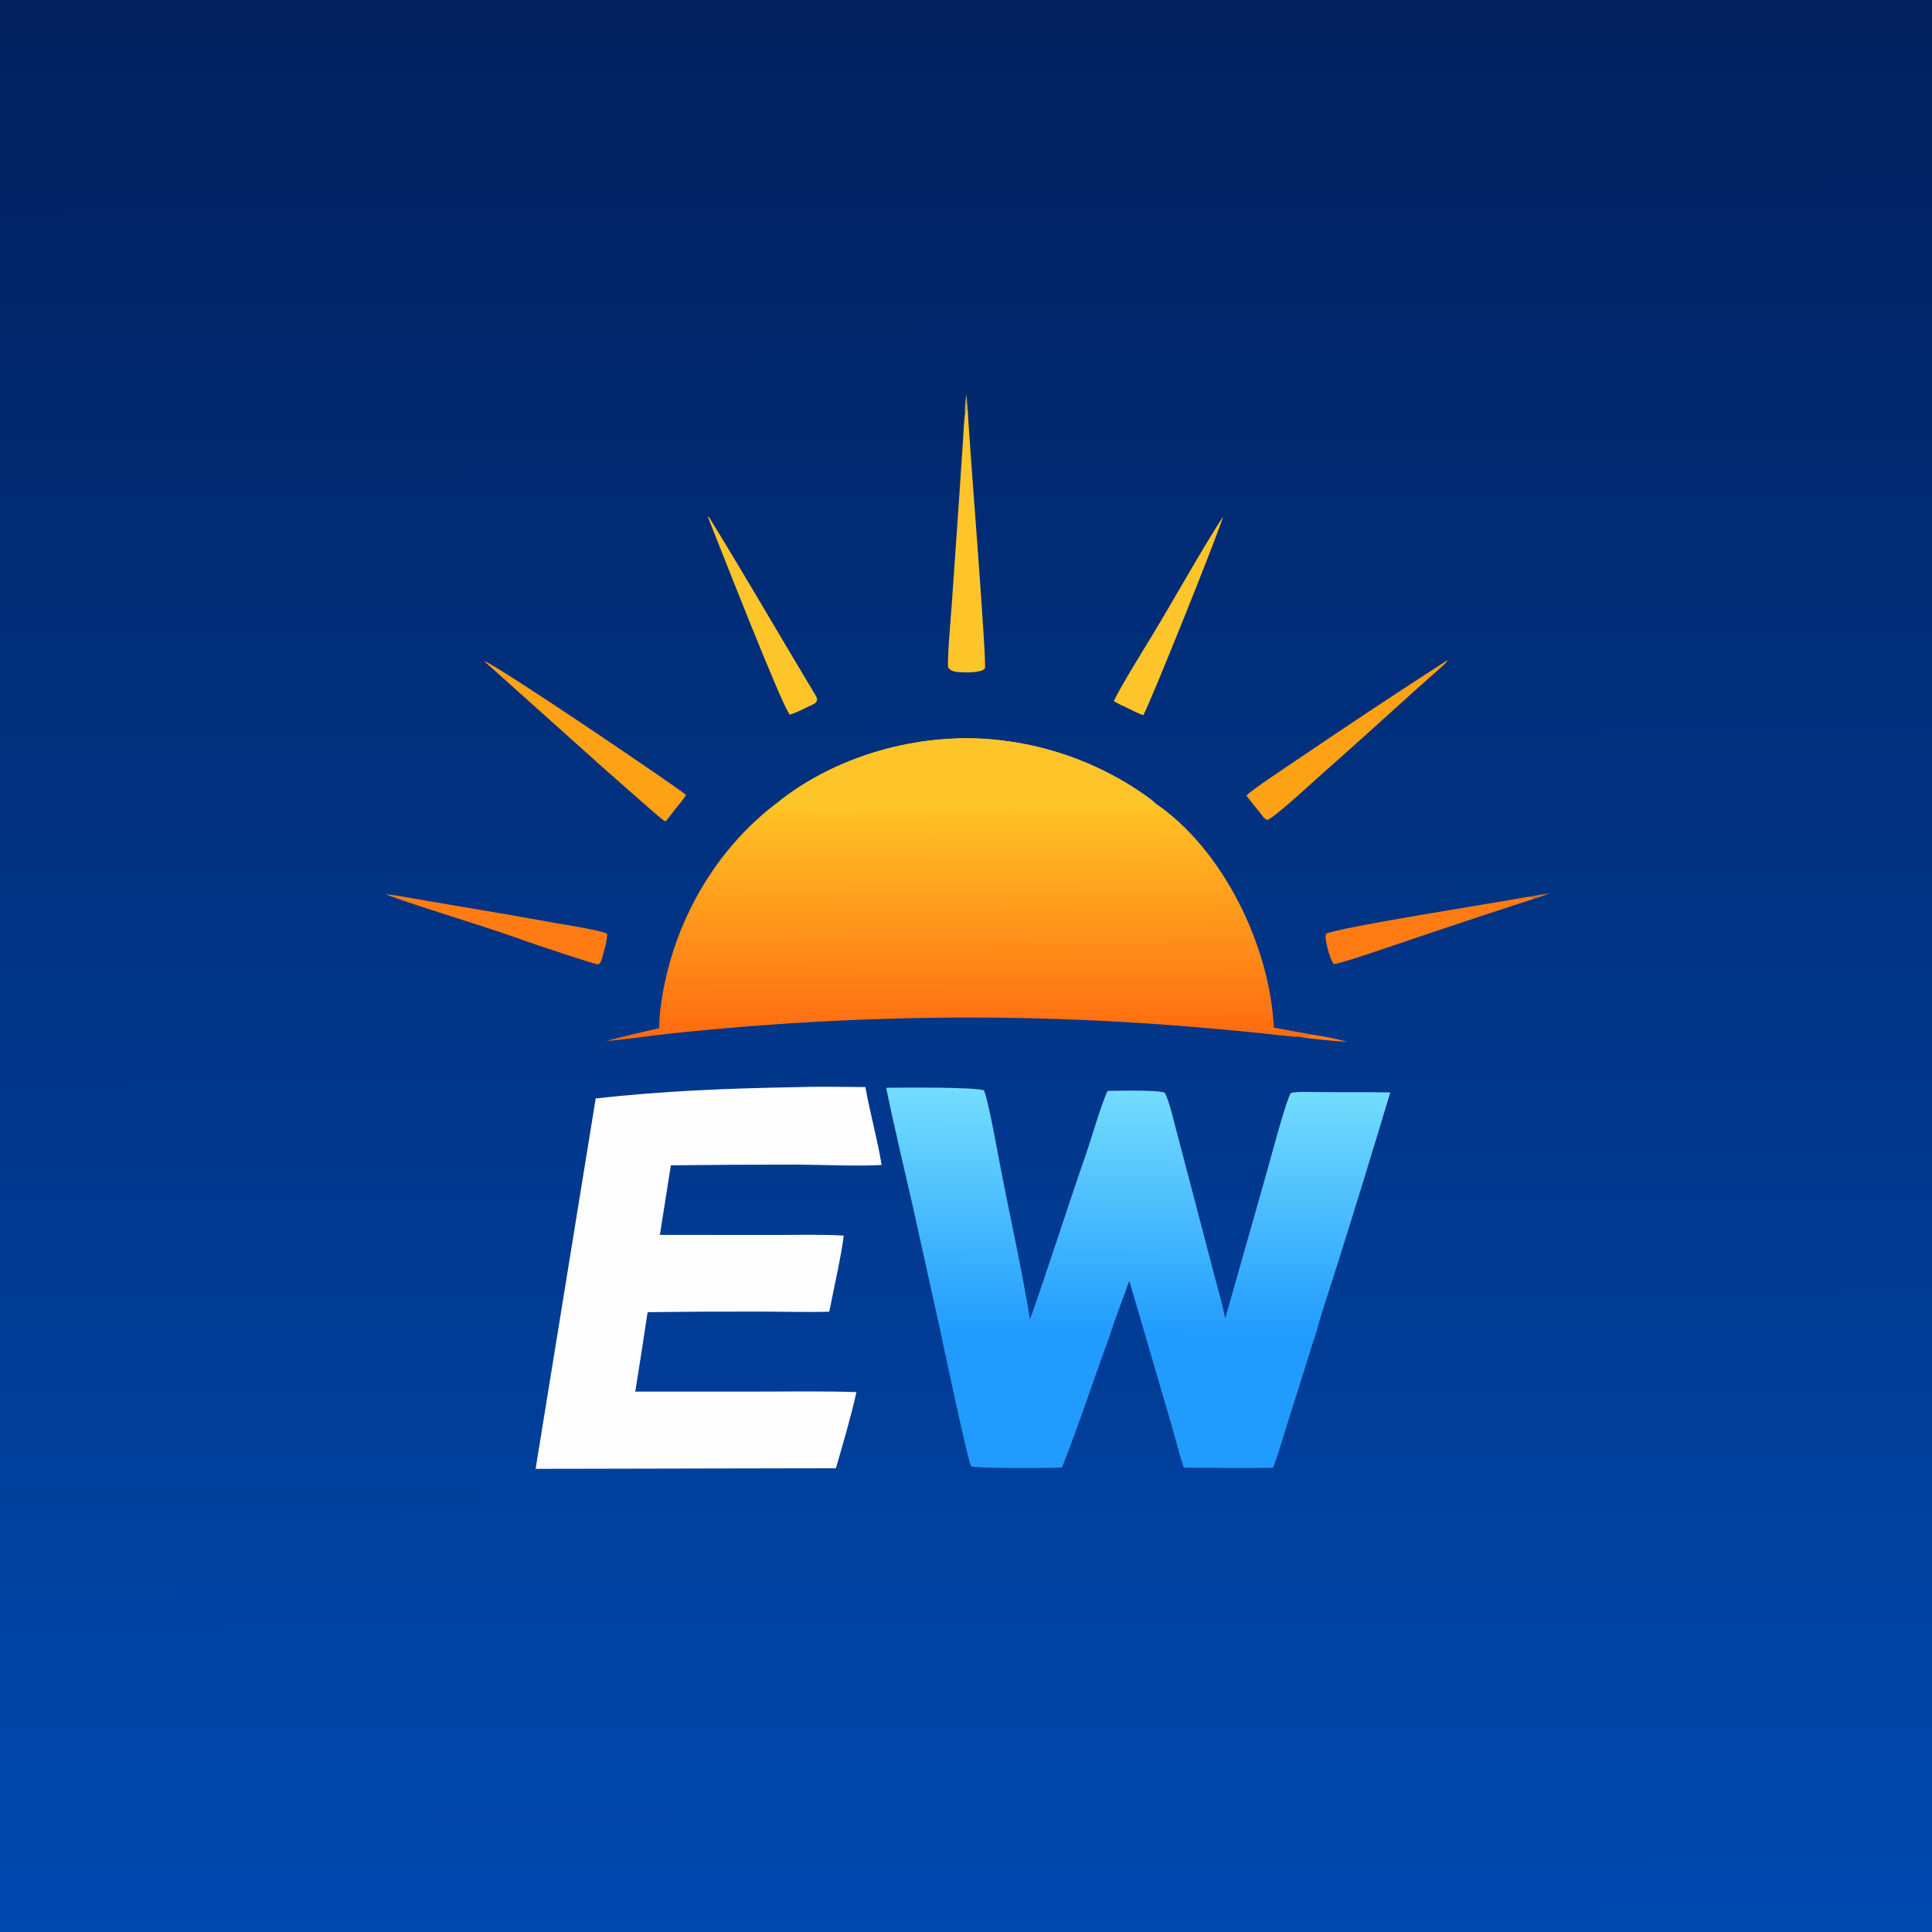
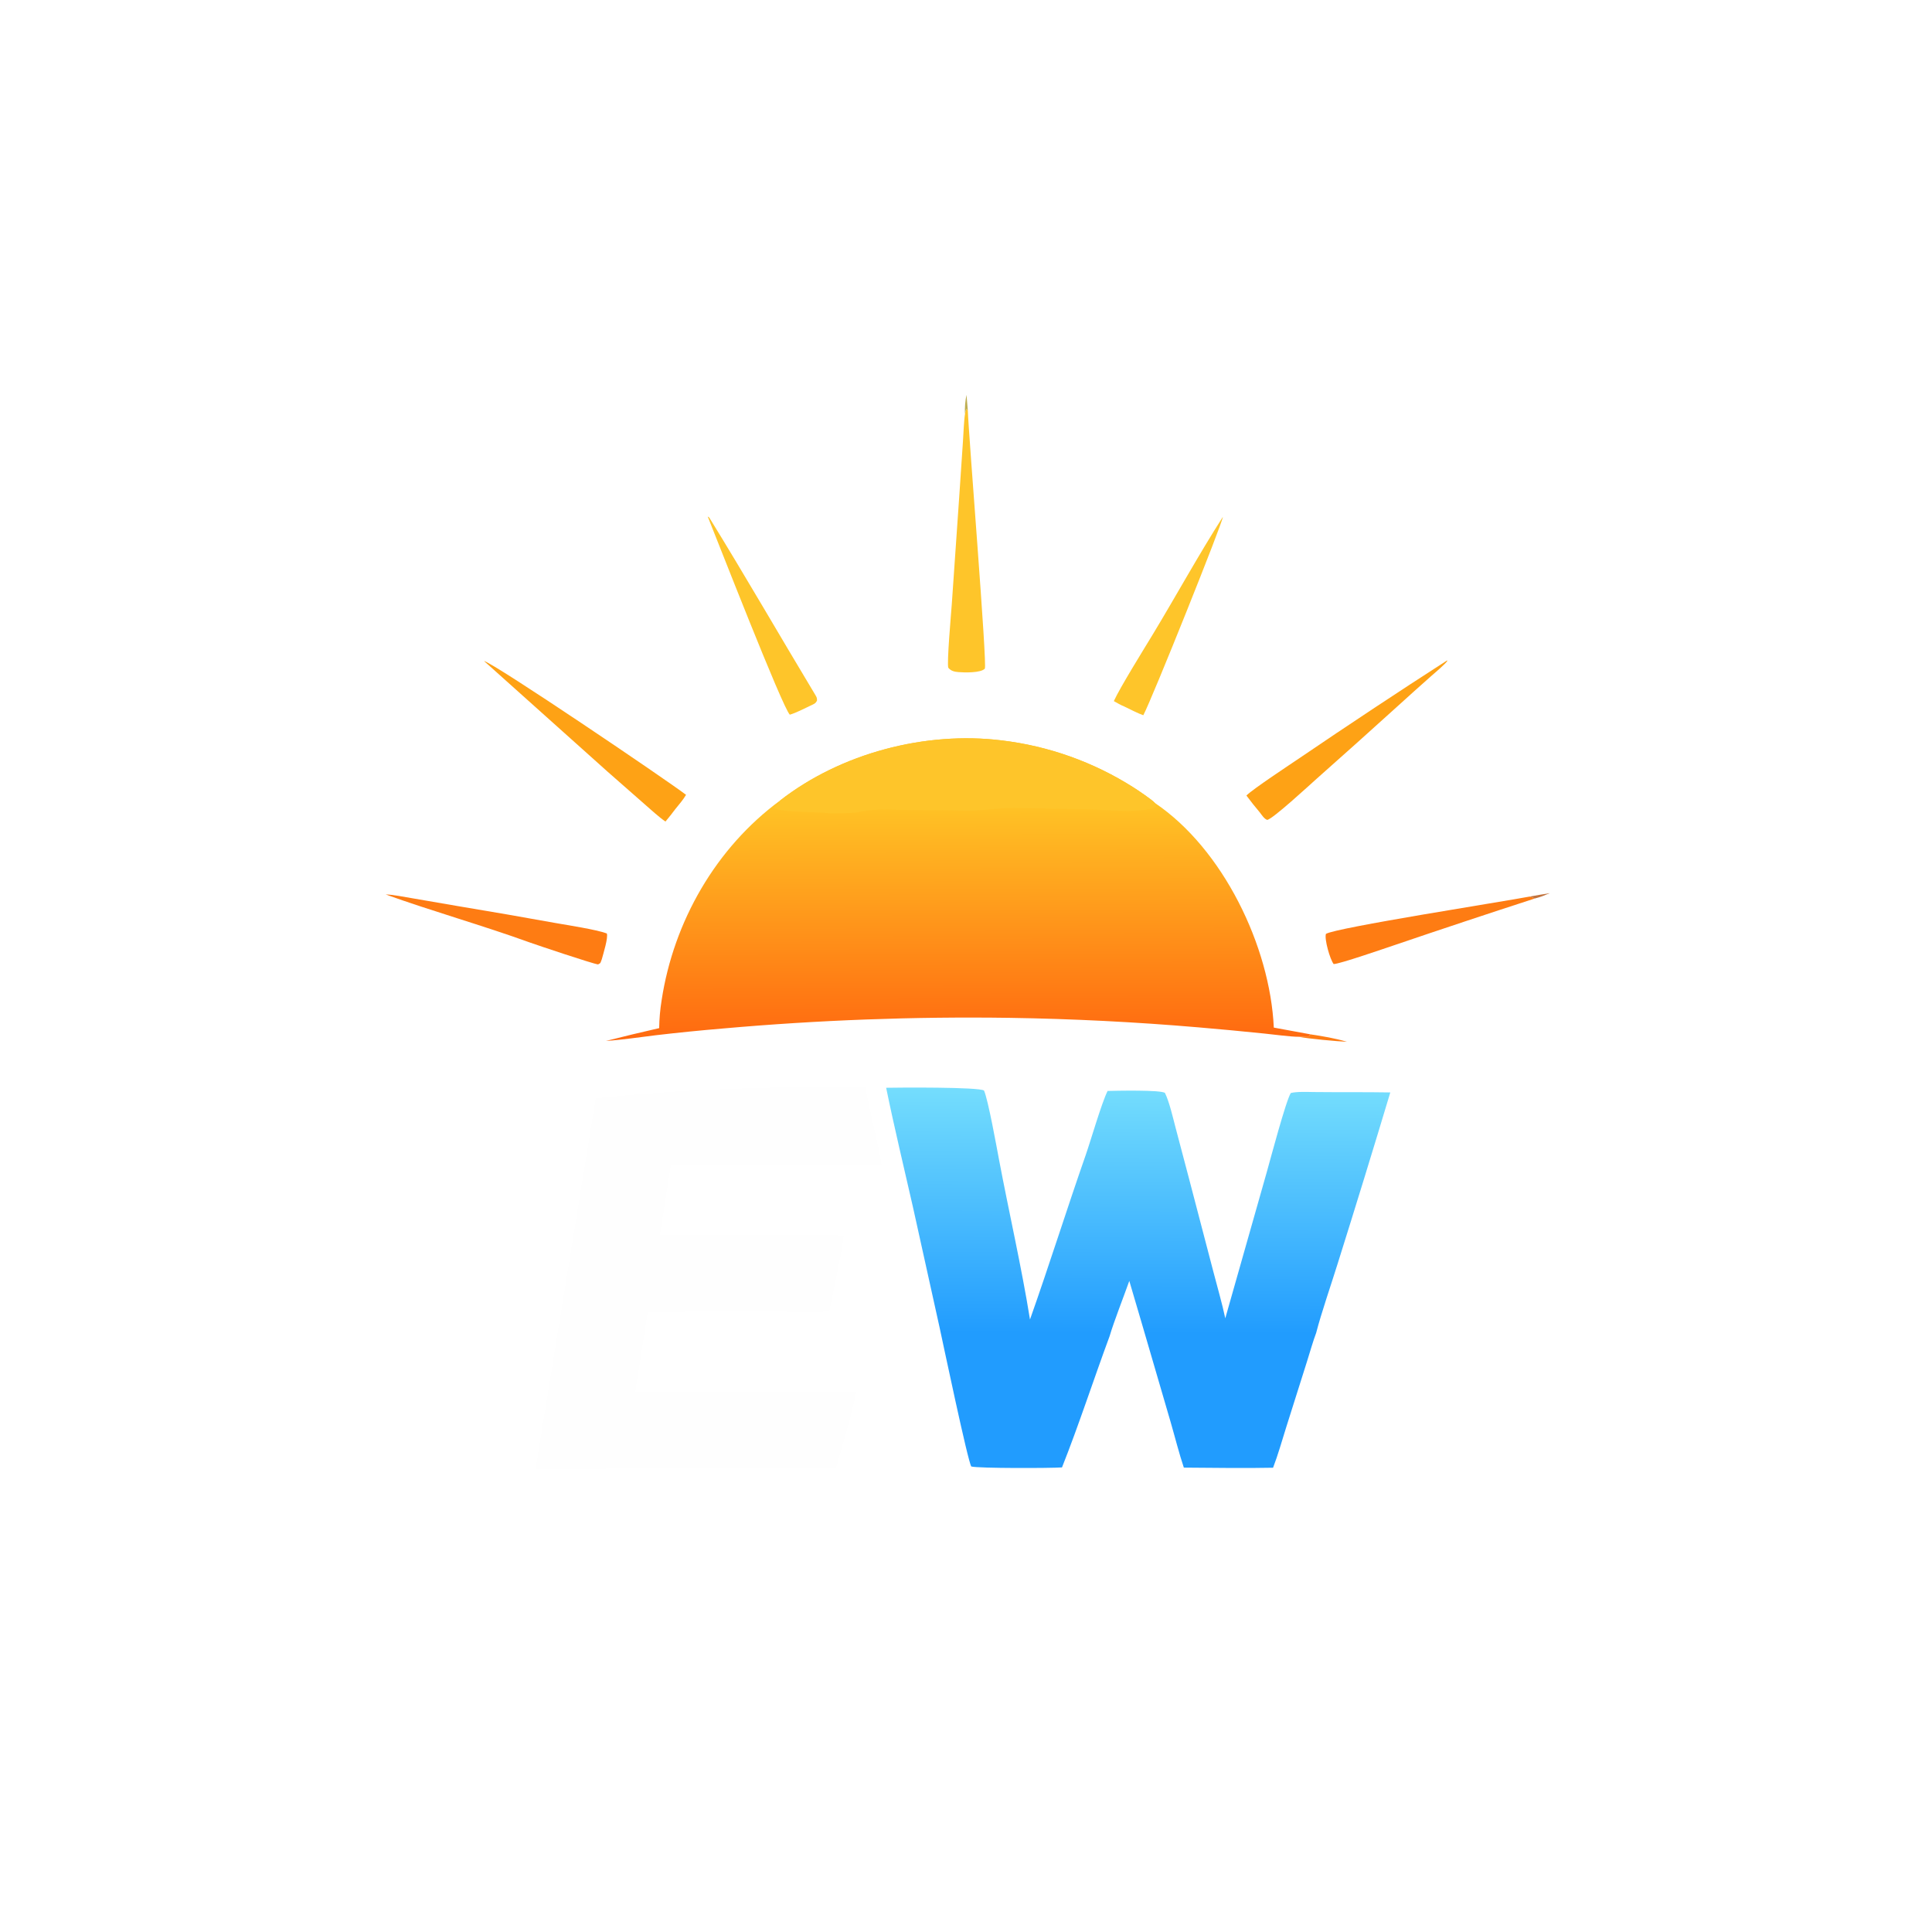
<svg xmlns="http://www.w3.org/2000/svg" version="1.1" style="display: block;" viewBox="0 0 2048 2048" width="1254" height="1254" preserveAspectRatio="none">
  <defs>
    <linearGradient id="Gradient3" gradientUnits="userSpaceOnUse" x1="1205" y1="1413.12" x2="1206.01" y2="1154.89">
      <stop class="stop0" offset="0" stop-opacity="1" stop-color="rgb(33,156,254)" />
      <stop class="stop1" offset="1" stop-opacity="1" stop-color="rgb(116,221,253)" />
    </linearGradient>
    <linearGradient id="Gradient4" gradientUnits="userSpaceOnUse" x1="1025.5" y1="1098.76" x2="1024.99" y2="855.416">
      <stop class="stop0" offset="0" stop-opacity="1" stop-color="rgb(255,106,16)" />
      <stop class="stop1" offset="1" stop-opacity="1" stop-color="rgb(255,194,37)" />
-     </linearGradient>
-     <linearGradient id="Gradient5" gradientUnits="userSpaceOnUse" x1="1021.62" y1="1.129" x2="1025.38" y2="2045.87">
-       <stop class="stop0" offset="0" stop-opacity="1" stop-color="rgb(2,32,94)" />
-       <stop class="stop1" offset="1" stop-opacity="1" stop-color="rgb(0,73,175)" />
    </linearGradient>
  </defs>
  <path transform="translate(0,0)" fill="url(#Gradient5)" d="M 0 0 L 2048 0 L 2048 2048 L 0 2048 L 0 0 z" />
  <path transform="translate(0,0)" fill="url(#Gradient4)" d="M 826.928 848.569 C 891.384 798.373 980.86 774.906 1061.75 784.856 C 1111.51 790.772 1159.29 807.813 1201.57 834.717 C 1205.32 837.084 1221.49 847.866 1224.19 851.155 C 1296.41 899.778 1346.36 1003.17 1350.29 1089.29 C 1363.26 1091.61 1376.21 1093.99 1389.15 1096.45 L 1387.31 1098.64 C 1383.46 1098.63 1380.43 1098.75 1376.59 1099.02 C 1368.75 1099.1 1348.61 1096.46 1339.8 1095.56 C 1316.72 1093.18 1293.61 1091.01 1270.49 1089.05 C 1203.86 1083.35 1137.06 1079.98 1070.2 1078.96 C 968.783 1077.51 867.359 1081.28 766.33 1090.25 C 742.607 1092.24 718.917 1094.61 695.272 1097.38 C 678.402 1099.41 659.114 1102.36 642.357 1103.44 C 661.094 1098.68 679.891 1094.15 698.742 1089.86 C 698.896 1079.94 699.77 1070.05 701.358 1060.26 C 714.029 976.988 758.82 898.721 826.928 848.569 z" />
  <path transform="translate(0,0)" fill="rgb(254,197,42)" d="M 826.928 848.569 C 891.384 798.373 980.86 774.906 1061.75 784.856 C 1111.51 790.772 1159.29 807.813 1201.57 834.717 C 1205.32 837.084 1221.49 847.866 1224.19 851.155 C 1225.52 853.253 1225.02 852.122 1225.13 854.829 C 1225.51 854.985 1225.9 855.141 1226.29 855.296 C 1222.7 855.726 1223.22 856.665 1221.02 857.158 C 1199.73 861.936 1176.04 858.41 1154.83 857.957 L 1076.11 856.46 C 1059.23 856.18 1038.56 859.87 1021.57 859.411 C 999.471 858.292 976.672 859.067 954.676 858.453 C 937.141 857.964 925.309 857.404 908.031 861.201 C 904.91 861.887 882.453 862.549 879.486 862.129 C 866.427 860.281 832.053 861.455 820.997 856.957 L 821.105 855.839 C 824.255 853.091 825.47 852.464 826.928 848.569 z" />
  <path transform="translate(0,0)" fill="url(#Gradient3)" d="M 939.362 1153.09 C 952.109 1152.8 1037.69 1152.19 1043.09 1156.02 C 1047.46 1165.65 1056.61 1216.59 1059.01 1229.3 C 1069.47 1284.75 1082.9 1343.09 1091.83 1398.73 C 1112.2 1341.24 1130.58 1282.54 1150.69 1224.97 C 1156.59 1208.07 1167.49 1169.88 1174.09 1156.46 C 1181.99 1156.23 1230.83 1155.13 1234.92 1158.59 C 1239.59 1168.08 1243.38 1184.87 1246.24 1195.68 L 1260.23 1248.69 L 1286.2 1347.98 C 1290.08 1363 1295.76 1382.57 1298.84 1397.46 L 1342.96 1242.03 C 1346.45 1229.71 1363.2 1166.38 1368.33 1158.61 C 1375.12 1157.01 1385.48 1157.51 1392.69 1157.6 C 1419.69 1157.92 1446.8 1157.55 1473.78 1158.02 C 1455.58 1218.58 1436.99 1279.03 1418.03 1339.35 C 1411.46 1360.54 1400.46 1392.33 1395.22 1412.84 C 1392.09 1420.97 1388.12 1434.88 1385.34 1443.65 L 1363.45 1512.89 C 1359.18 1526.55 1354.6 1542.63 1349.51 1555.85 C 1319.11 1556.49 1285.41 1555.9 1254.92 1555.73 C 1250.12 1541.59 1245.13 1521.92 1240.81 1507.07 L 1210.98 1404.94 L 1197.1 1357.81 C 1191.49 1373.7 1180.59 1401.42 1176.24 1416.38 C 1159.5 1461.56 1143.41 1511.12 1125.76 1555.52 C 1113.92 1556.38 1037.39 1556.59 1029.62 1554.55 C 1026.04 1549.81 999.512 1423.21 996.004 1407.19 L 967.678 1279.16 C 958.217 1237.53 947.907 1194.83 939.362 1153.09 z" />
  <path transform="translate(0,0)" fill="url(#Gradient2)" d="M 1210.98 1404.94 C 1222.5 1404.34 1234 1405.41 1245.52 1405.4 C 1254.37 1405.39 1263.27 1404.46 1272.12 1404.79 C 1279.81 1405.07 1287.48 1406.13 1295.18 1406.16 C 1315.1 1406.22 1372.69 1400.9 1388.81 1408.76 C 1389.21 1408.96 1389.62 1409.14 1390.02 1409.33 C 1392.07 1410.3 1393.6 1411.2 1395.22 1412.84 C 1392.09 1420.97 1388.12 1434.88 1385.34 1443.65 L 1363.45 1512.89 C 1359.18 1526.55 1354.6 1542.63 1349.51 1555.85 C 1319.11 1556.49 1285.41 1555.9 1254.92 1555.73 C 1250.12 1541.59 1245.13 1521.92 1240.81 1507.07 L 1210.98 1404.94 z" />
  <path transform="translate(0,0)" fill="url(#Gradient1)" d="M 996.004 1407.19 C 1004.67 1404.72 1011.8 1402.83 1020.92 1402.54 C 1026.69 1402.36 1036.92 1406.12 1041.8 1405.89 C 1062.65 1404.9 1083.13 1404.27 1104.05 1404.74 C 1116.42 1405.02 1128.26 1407.95 1141.06 1408.81 C 1150.18 1409.43 1164.21 1409.18 1172.9 1412 C 1174.11 1412.39 1174.76 1414.79 1176.24 1416.38 C 1159.5 1461.56 1143.41 1511.12 1125.76 1555.52 C 1113.92 1556.38 1037.39 1556.59 1029.62 1554.55 C 1026.04 1549.81 999.512 1423.21 996.004 1407.19 z" />
  <path transform="translate(0,0)" fill="rgb(254,254,254)" d="M 840.757 1152.5 C 865.168 1151.62 892.868 1152.09 917.359 1152.34 C 922.165 1179.79 930.075 1207.01 934.549 1234.92 C 910.898 1236.45 870.569 1234.72 845.655 1234.53 C 800.823 1234.51 755.991 1234.76 711.162 1235.28 L 699.49 1309.03 L 823.753 1309.08 C 845.581 1309.1 873.142 1308.38 894.409 1309.82 C 891.859 1331.07 883.318 1368.56 879.065 1390.45 C 855.184 1391.15 827.436 1390.37 803.187 1390.34 C 764.292 1390.26 725.397 1390.46 686.504 1390.94 C 682.303 1419.04 677.935 1447.11 673.401 1475.16 L 805.5 1475.14 C 838.403 1475.1 875.195 1474.55 907.836 1475.7 C 902.617 1499.85 893.102 1532.39 886.086 1556.4 L 567.761 1557.04 L 631.464 1164.38 C 703.211 1156.44 768.612 1153.82 840.757 1152.5 z" />
  <path transform="translate(0,0)" fill="rgb(254,197,42)" d="M 1022.95 438.728 C 1023.46 435.814 1023.23 436.273 1024.33 433.605 L 1025.91 434.691 C 1026.74 461.555 1046.75 705.862 1043.93 708.842 C 1039.59 713.437 1022.19 712.987 1016.16 712.469 C 1011.78 712.093 1008.29 711.395 1005.28 707.936 C 1003.47 703.824 1008.32 648.986 1008.92 640.645 L 1016.8 526.869 L 1020.75 468.134 C 1021.21 461.07 1021.87 445.034 1022.95 438.728 z" />
  <path transform="translate(0,0)" fill="rgb(254,162,21)" d="M 513.043 700.665 C 524.384 703.447 706.295 826.544 727.242 842.543 C 724.17 847.824 719.808 852.803 715.932 857.596 C 712.377 862.386 709.239 866.312 705.417 870.883 C 698.741 866.384 689.255 857.655 682.907 852.126 L 643.939 817.903 L 513.043 700.665 z" />
  <path transform="translate(0,0)" fill="rgb(254,162,21)" d="M 1533.9 700.139 L 1534.3 700.403 C 1532.85 703.353 1519.82 714.267 1516.67 717.063 C 1505.09 727.304 1493.59 737.622 1482.16 748.019 C 1453.45 774.046 1424.59 799.908 1395.59 825.603 C 1388.3 832.067 1348.87 868.553 1343.25 869.114 C 1340.04 867.941 1337.85 864.308 1335.65 861.449 C 1330.67 855.537 1325.86 849.483 1321.23 843.294 C 1328.16 836.339 1367.78 810.251 1378.05 803.277 C 1429.57 768.245 1481.52 733.863 1533.9 700.139 z" />
  <path transform="translate(0,0)" fill="rgb(254,124,19)" d="M 408.905 948.191 C 414.865 948.085 430.337 951.041 436.745 952.138 L 485.373 960.501 C 519.995 966.237 554.574 972.231 589.107 978.481 C 601.695 980.709 632.257 985.382 643.217 989.478 C 645.002 993.588 639.353 1011.55 637.948 1016.8 C 636.188 1021.13 637.212 1020.59 633.986 1022.31 C 628.887 1021.84 568.551 1001.59 561.282 998.955 C 511.641 980.982 458.202 965.925 408.905 948.191 z" />
  <path transform="translate(0,0)" fill="rgb(254,124,19)" d="M 1621.54 950.391 C 1623.5 951.056 1625.07 951.44 1626.85 952.472 C 1576.73 968.733 1526.72 985.355 1476.84 1002.34 C 1467.58 1005.41 1420.27 1021.83 1413.74 1021.95 C 1409.85 1016.98 1403.74 995.546 1405.54 989.963 C 1416.09 983.379 1593.64 955.722 1621.54 950.391 z" />
  <path transform="translate(0,0)" fill="rgb(254,197,42)" d="M 1296.28 547.919 C 1296.71 552.457 1220.99 741.454 1211.95 758.19 C 1206.68 756.431 1196.99 751.433 1191.61 748.838 C 1187.91 747.383 1184.2 745.149 1180.71 743.202 C 1187.28 728.744 1212.34 688.474 1222.21 672.158 C 1246.45 632.099 1271.17 587.056 1296.28 547.919 z" />
  <path transform="translate(0,0)" fill="rgb(254,197,42)" d="M 750.211 547.562 C 750.727 547.852 751.647 548.316 751.94 548.792 C 790.285 611.007 826.841 674.444 864.528 737.09 C 865.794 739.193 866.119 740.108 866.06 742.62 C 864.511 745.927 862.607 746.337 859.259 747.959 C 853.165 750.863 843.332 755.893 837.237 757.585 C 829.427 750.026 759.823 571.284 750.211 547.562 z" />
  <path transform="translate(0,0)" fill="rgb(254,124,19)" d="M 1389.15 1096.45 C 1402.35 1098.44 1415.04 1100.57 1427.86 1104.34 C 1417.6 1103.91 1386.77 1101.1 1376.59 1099.02 C 1380.43 1098.75 1383.46 1098.63 1387.31 1098.64 L 1389.15 1096.45 z" />
  <path transform="translate(0,0)" fill="rgb(193,115,62)" d="M 1642.87 946.792 C 1636.74 949.334 1633.29 950.841 1626.85 952.472 C 1625.07 951.44 1623.5 951.056 1621.54 950.391 C 1628.53 949.195 1635.89 947.813 1642.87 946.792 z" />
  <path transform="translate(0,0)" fill="rgb(190,174,82)" d="M 1022.95 438.728 C 1022.43 432.586 1023.28 424.585 1024.52 418.528 C 1024.95 423.918 1025.42 429.306 1025.91 434.691 L 1024.33 433.605 C 1023.23 436.273 1023.46 435.814 1022.95 438.728 z" />
</svg>
